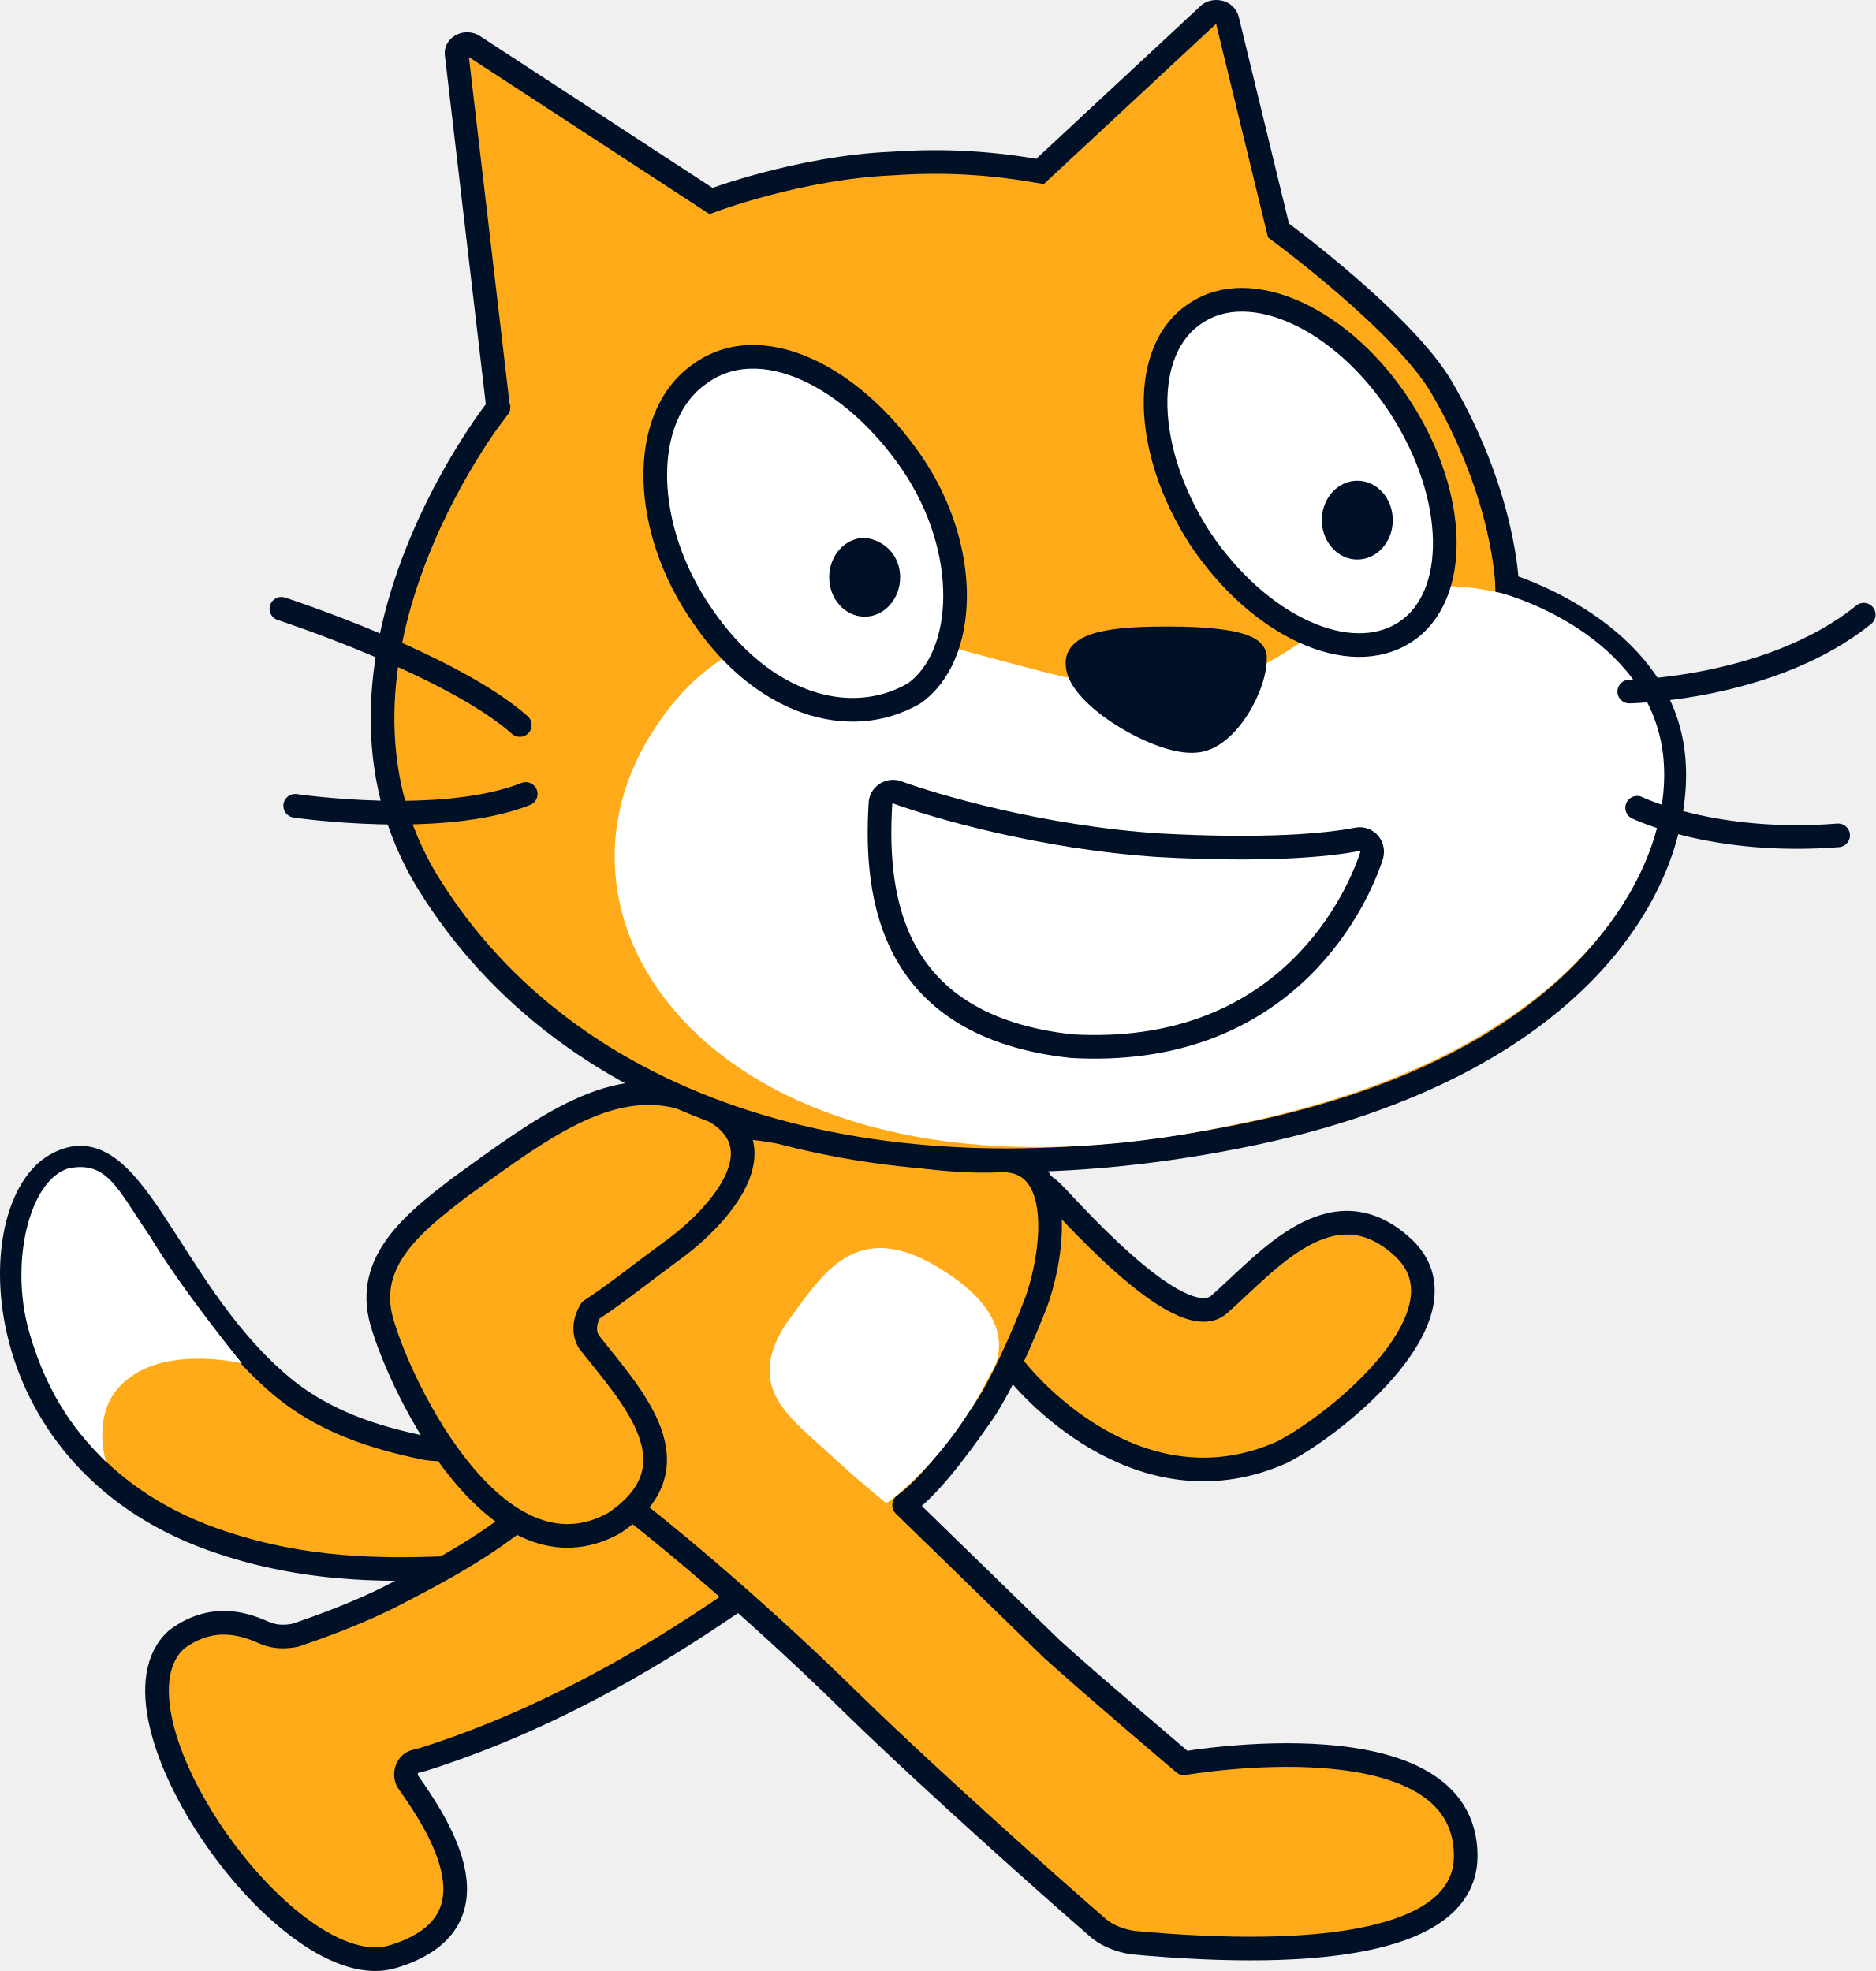
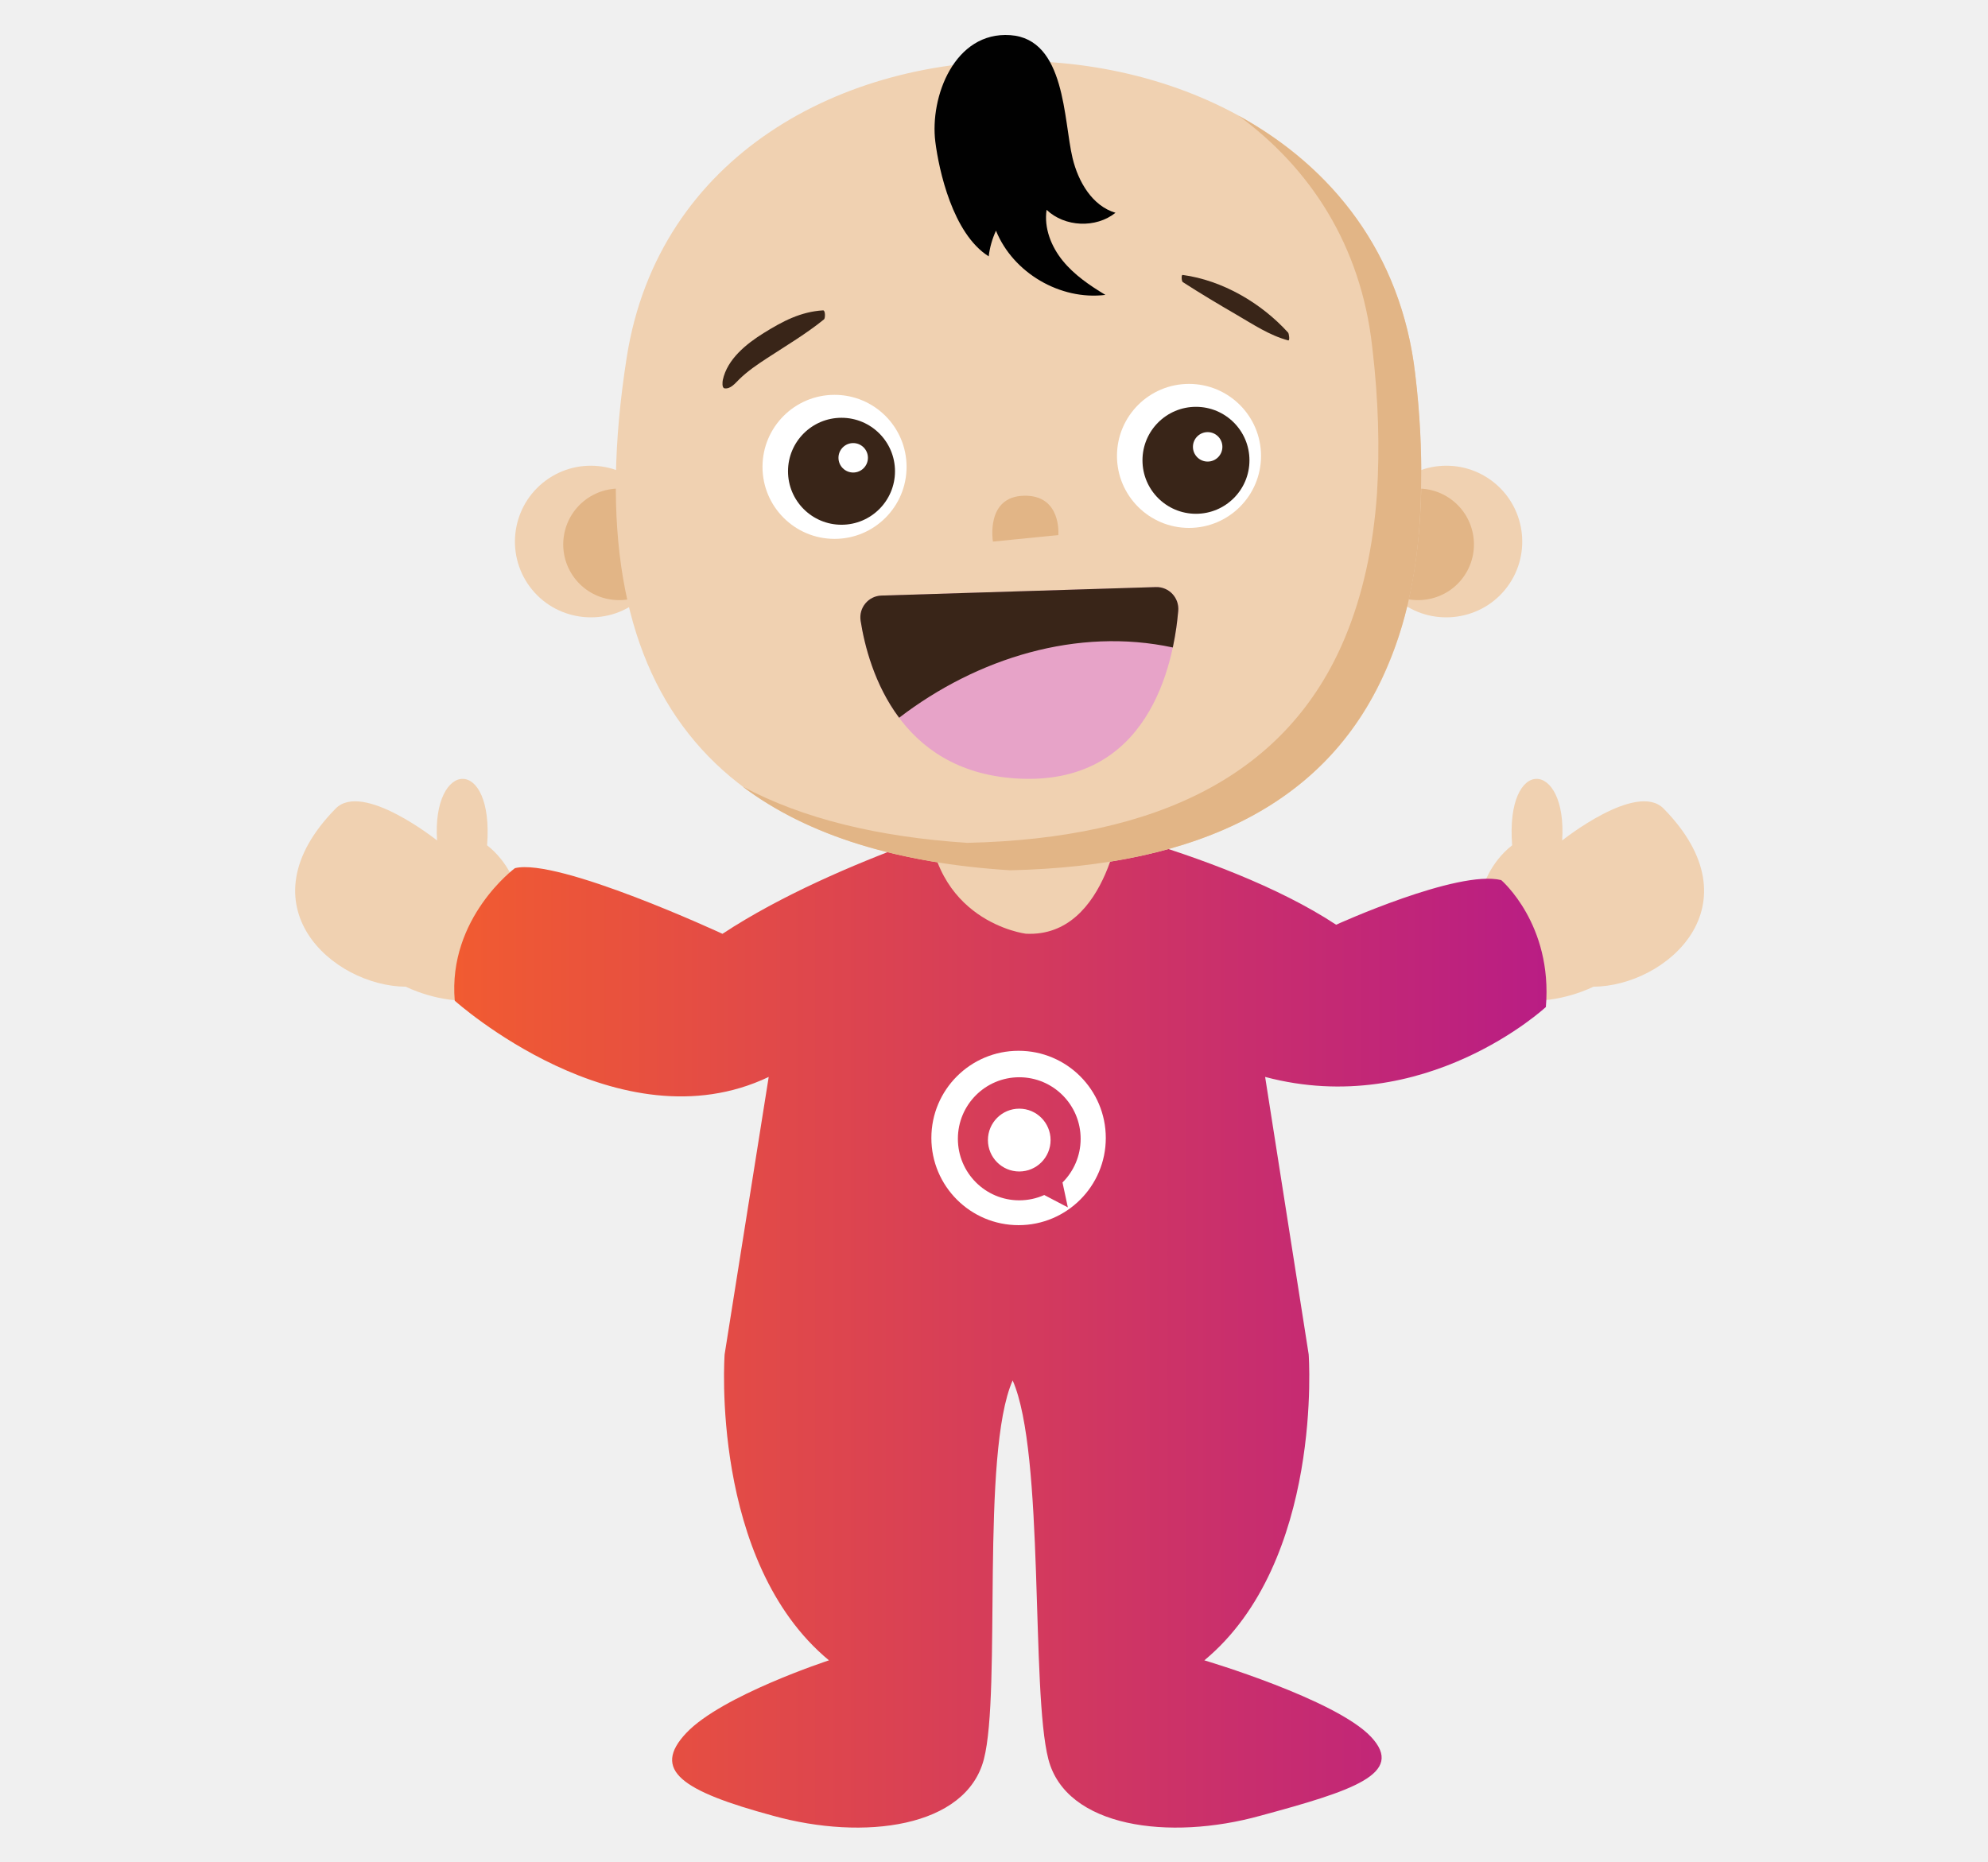
- <svg xmlns="http://www.w3.org/2000/svg" width="95.179" height="100.042" viewBox="0.321 0.3 95.179 100.042" version="1.1" xml:space="preserve">
+ <svg xmlns="http://www.w3.org/2000/svg" xmlns:xlink="http://www.w3.org/1999/xlink" version="1.1" id="Layer_1" x="0px" y="0px" width="182.371px" height="170.834px" viewBox="0 0 182.371 170.834" enable-background="new 0 0 182.371 170.834" xml:space="preserve">
+   <path fill-rule="evenodd" clip-rule="evenodd" fill="#F0D1B1" d="M135.214,82.789l0.841-1.43c0,0,0.639-2.222,2.663-3.8  c-0.643-8.239,5.072-7.869,4.588-0.444c0,0,6.827-5.452,9.308-2.923c8.695,8.863,0.265,16.294-6.446,16.343  c0,0-3.061,1.579-6.463,1.233L135.214,82.789z" />
+   <path fill-rule="evenodd" clip-rule="evenodd" fill="#F0D1B1" d="M48.188,82.789l-0.84-1.43c0,0-0.641-2.222-2.664-3.8  c0.641-8.239-5.074-7.869-4.59-0.444c0,0-6.826-5.452-9.306-2.923c-8.695,8.863-0.266,16.294,6.446,16.343  c0,0,3.059,1.579,6.463,1.233L48.188,82.789z" />
+   <linearGradient id="SVGID_1_" gradientUnits="userSpaceOnUse" x1="41.672" y1="120.941" x2="141.872" y2="120.941">
+     <stop offset="0" style="stop-color:#F15B31" />
+     <stop offset="1" style="stop-color:#B91D84" />
+   </linearGradient>
+   <path fill-rule="evenodd" clip-rule="evenodd" fill="url(#SVGID_1_)" d="M66.474,124.27c0,0-1.382,18.995,9.571,28.072  c0,0-9.834,3.216-13.092,6.668c-3.207,3.404-0.426,5.321,7.961,7.592c8.338,2.317,17.712,1.086,19.341-5.182  c1.628-6.266-0.319-28.053,2.642-34.762c2.958,6.709,1.652,28.496,3.278,34.762c1.628,6.268,11.101,7.499,19.438,5.182  c8.388-2.271,13.358-3.844,10.152-7.248c-3.257-3.452-15.283-7.012-15.283-7.012c10.953-9.077,9.571-28.072,9.571-28.072  l-3.995-25.458c14.653,3.897,25.754-6.415,25.754-6.415c0.641-7.597-4.095-11.644-4.095-11.644  c-3.996-0.985-15.145,4.094-15.145,4.094c-10.706-7.056-29.308-10.655-29.308-10.655l0,0c0,0-16.28,4.434-26.988,11.489  c0,0-15.093-7.009-19.041-6.023c0,0-6.158,4.562-5.519,12.159c0,0,15.068,13.542,28.802,6.995L66.474,124.27z" />
+   <path fill-rule="evenodd" clip-rule="evenodd" fill="#F0D1B1" d="M102.934,74.375c-5.524-0.741-9.668-0.741-9.668-0.741  s-3.406,0-8.142,0.593c0.147,10.361,8.979,11.445,8.979,11.445C101.799,86.067,102.934,74.375,102.934,74.375L102.934,74.375z" />
  <g>
-     <g id="Page-1" stroke="none" fill-rule="evenodd">
-       <g id="costume1">
-         <g id="costume1.1">
-           <g id="tail">
-             <path d="M 21.9 73.8 C 19.5 73.3 16.6 72.5 14.2 70.3 C 8.7 65.4 7 57.3 3.2 59.4 C -0.7 61.5 -0.6 74.6 11.6 78.6 C 15.8 80 19.6 80 22.7 79.9 C 23.5 79.9 30.4 79.2 32.8 75.8 C 35.2 72.4 33.5 71.5 32.7 71.1 C 31.8 70.6 25.3 74.4 21.9 73.8 Z " stroke="#001026" stroke-width="1.2" fill="#FFAB19" stroke-linecap="round" stroke-linejoin="round" />
-             <path d="M 3.8 59.6 C 1.8 60.2 0.8 64.4 1.8 67.9 C 2.8 71.4 4.4 73.2 5.7 74.5 C 5.5 73.8 5.1 71.6 6.8 70.3 C 8.9 68.6 12.6 69.5 12.6 69.5 C 12.6 69.5 9.5 65.7 7.9 63 C 6.3 60.7 5.8 59.2 3.8 59.6 Z " id="detail" fill="#FFFFFF" stroke-width="1" />
-           </g>
-           <path d="M37.7,81.5 C35.9,82.7 29.7,87.1 21.8,89.6 L21.4,89.7 C21,89.8 20.8,90.3 21,90.7 C22.7,93.1 25.8,97.9 20.3,99.6 C15,101.3 5.1,87.2 9.3,83.5 C11.2,82.1 12.9,82.8 13.8,83.2 C14.3,83.4 14.8,83.4 15.3,83.3 C16.5,82.9 18.7,82.1 20.4,81.2 C24.7,79 25.7,78.1 27.7,76.6 C29.7,75.1 34.3,71.4 38,74.6 C41.2,77.3 39.4,80.3 37.7,81.5 Z" id="leg" stroke="#001026" stroke-width="1.2" fill="#FFAB19" stroke-linecap="round" stroke-linejoin="round" />
-           <path d="M53.6,60.7 C54.1,61.1 60.2,68.3 62.2,66.5 C64.6,64.4 67.9,60.3 71.5,63.6 C75.1,66.9 68.3,72.5 65.4,74 C58.5,77.1 52.9,71.2 51.7,69.6 C50.5,68 48.4,65.3 48.4,62.7 C48.5,59.9 51.9,59.2 53.6,60.7 Z" id="arm" stroke="#001026" stroke-width="1.2" fill="#FFAB19" stroke-linecap="round" stroke-linejoin="round" />
-           <g id="body-and-leg">
-             <path d="M 46.2 76.7 C 47.4 75.8 48.6 74.3 50.2 72 C 51.5 70.1 52.9 66.4 52.9 66.4 C 53.8 63.9 54.4 59.1 51.1 59.2 C 48.9 59.3 46.9 59 43.5 58.5 C 37.5 57.3 36.4 56.5 33.9 60.6 C 31.2 65.4 24.3 68.9 32.8 77.2 C 32.8 77.2 37.7 81 43.6 86.8 C 47.6 90.7 53.9 96.3 56.1 98.2 C 56.6 98.6 57.2 98.8 57.8 98.9 C 67.5 99.8 74.7 98.8 74.7 94.5 C 74.7 87.3 60.4 89.8 60.4 89.8 C 60.4 89.8 55.8 85.9 53.7 84 L 46.2 76.7 Z " id="body" stroke="#001026" stroke-width="1.2" fill="#FFAB19" stroke-linecap="round" stroke-linejoin="round" />
-             <path d="M 50.6 70 C 50.6 70 52.5 67.5 48.2 64.8 C 43.7 61.9 42 65.1 40.2 67.5 C 38.2 70.6 40.2 72.1 42.2 73.9 C 43.8 75.4 45.3 76.6 45.3 76.6 C 45.3 76.6 48.4 74.5 50.6 70 Z " id="tummy" fill="#FFFFFF" stroke-width="1" />
-           </g>
-           <path d="M30.2,68.4 C32.4,71.2 35.8,74.7 31.5,77.6 C25.6,80.9 20.7,70.9 19.7,67.4 C18.8,64.3 21.4,62.3 23.6,60.6 C27.9,57.5 31.5,54.7 35.5,56.2 C40.5,58 36.9,62 34.4,63.8 C32.9,64.9 31.4,66.1 30.3,66.8 C30,67.3 29.9,67.9 30.2,68.4 Z" id="arm" stroke="#001026" stroke-width="1.2" fill="#FFAB19" stroke-linecap="round" stroke-linejoin="round" />
-           <g id="head">
-             <path d="M 53.1 9 C 50.8 8.6 48.4 8.4 45.6 8.6 C 40.9 8.8 36.4 10.5 36.4 10.5 L 24.3 2.6 C 23.9 2.4 23.4 2.7 23.5 3.1 L 25.6 21 C 26.2 20.2 15 33.8 22.1 45.2 C 29.2 56.6 44.3 61.7 63.1 58 C 81.9 54.3 86.3 43.5 85.1 37.8 C 83.9 32.1 76.8 30 76.8 30 C 76.8 30 76.7 25.5 73.5 20 C 71.6 16.7 65.2 12 65.2 12 L 62.6 1.3 C 62.5 0.9 62 0.8 61.7 1 L 53.1 9 Z " stroke="#001026" stroke-width="1.2" fill="#FFAB19" />
-             <path d="M 76.5 30.4 C 76.5 30.4 83.4 32.2 84.6 37.9 C 85.8 43.6 81 53.9 62.4 57.5 C 38.2 62.5 26.7 48.1 33.4 37.5 C 40.1 26.8 51.6 35.9 60 35.3 C 67.2 34.8 68 28.5 76.5 30.4 Z " id="face" fill="#FFFFFF" stroke-width="1" />
-             <path d="M 45 41.1 C 45 40.7 45.4 40.4 45.8 40.5 C 47.7 41.2 53.1 42.8 59.1 43.2 C 64.5 43.5 67.7 43.2 69.2 42.9 C 69.7 42.8 70.1 43.3 69.9 43.8 C 69 46.5 65.2 54 54.7 53.4 C 45.6 52.4 44.7 46 45 41.1 Z " id="mouth" stroke="#001026" stroke-width="1.2" fill="#FFFFFF" stroke-linecap="round" stroke-linejoin="round" />
-             <path d="M 83 35.4 C 83 35.4 90.2 35.3 94.9 31.5 " id="whisker" stroke="#001026" stroke-width="1.2" stroke-linecap="round" stroke-linejoin="round" fill="none" />
-             <path d="M 83.4 41.3 C 83.4 41.3 87.3 43.2 93.6 42.7 " id="whisker" stroke="#001026" stroke-width="1.2" stroke-linecap="round" stroke-linejoin="round" fill="none" />
-             <path d="M 59.6 32.7 C 61.7 32.7 63.9 32.9 64 33.6 C 64.1 35 62.6 37.8 61 37.9 C 59.2 38.1 55 35.6 55 34 C 54.9 32.8 57.6 32.7 59.6 32.7 Z " id="nose" stroke="#001026" stroke-width="1.2" fill="#001026" stroke-linecap="round" stroke-linejoin="round" />
-             <path d="M 14.6 31.2 C 14.6 31.2 23.2 34 26.7 37.1 " id="whisker" stroke="#001026" stroke-width="1.2" stroke-linecap="round" stroke-linejoin="round" fill="none" />
-             <path d="M 15.3 41.2 C 15.3 41.2 22.7 42.3 27 40.6 " id="whisker" stroke="#001026" stroke-width="1.2" stroke-linecap="round" stroke-linejoin="round" fill="none" />
-             <g id="eye">
-               <path d="M 71.4 21 C 74.3 25.5 74.4 30.6 71.6 32.4 C 68.8 34.2 64.2 32.1 61.2 27.6 C 58.3 23.1 58.2 18 61 16.2 C 63.8 14.3 68.5 16.5 71.4 21 Z " id="pupil" stroke="#001026" stroke-width="1.2" fill="#FFFFFF" stroke-linecap="round" stroke-linejoin="round" />
-               <path d="M 71 26.7 C 71 27.8 70.2 28.7 69.2 28.7 C 68.2 28.7 67.4 27.8 67.4 26.7 C 67.4 25.6 68.2 24.7 69.2 24.7 C 70.2 24.7 71 25.6 71 26.7 " id="pupil" fill="#001026" stroke-width="1" />
-             </g>
-             <g id="eye">
-               <path d="M 46.6 23.8 C 49.6 28.2 49.4 33.6 46.7 35.5 C 43.4 37.4 39 36 36 31.6 C 32.9 27.2 32.7 21.5 35.8 19.3 C 38.9 17 43.6 19.4 46.6 23.8 Z " stroke="#001026" stroke-width="1.2" fill="#FFFFFF" stroke-linecap="round" stroke-linejoin="round" />
-               <path d="M 46 29.6 C 46 30.7 45.2 31.6 44.2 31.6 C 43.2 31.6 42.4 30.7 42.4 29.6 C 42.4 28.5 43.2 27.6 44.2 27.6 C 45.2 27.7 46 28.5 46 29.6 " id="pupil" fill="#001026" stroke-width="1" />
-             </g>
-           </g>
-         </g>
+     <path fill-rule="evenodd" clip-rule="evenodd" fill="#F0D1B1" d="M137.095,44.306c-2.957-2.422-7.351-2.015-9.8,0.974   c-2.423,2.958-1.983,7.376,0.974,9.799c2.959,2.423,7.376,1.983,9.799-0.973C140.517,51.116,140.053,46.729,137.095,44.306   L137.095,44.306z" />
+     <path fill-rule="evenodd" clip-rule="evenodd" fill="#E2B586" d="M133.338,45.987c-2.177-1.782-5.408-1.482-7.208,0.717   c-1.783,2.176-1.46,5.426,0.716,7.208c2.176,1.783,5.426,1.46,7.208-0.716C135.855,50.998,135.513,47.771,133.338,45.987   L133.338,45.987z" />
+   </g>
+   <g>
+     <path fill-rule="evenodd" clip-rule="evenodd" fill="#F0D1B1" d="M49.788,44.306c2.958-2.422,7.35-2.015,9.799,0.974   c2.422,2.958,1.985,7.376-0.974,9.799c-2.958,2.423-7.375,1.983-9.798-0.973C46.365,51.116,46.83,46.729,49.788,44.306   L49.788,44.306z" />
+     <path fill-rule="evenodd" clip-rule="evenodd" fill="#E2B586" d="M53.545,45.987c2.177-1.782,5.407-1.482,7.208,0.717   c1.783,2.176,1.459,5.426-0.715,7.208c-2.177,1.783-5.427,1.46-7.208-0.716C51.027,50.998,51.368,47.771,53.545,45.987   L53.545,45.987z" />
+   </g>
+   <path fill-rule="evenodd" clip-rule="evenodd" fill="#F0D1B1" d="M129.824,34.313c3.603,31.279-10.164,44.946-37.153,45.539  c-26.886-1.727-40.06-15.985-35.177-47.069C63.317-4.368,125.53-3.036,129.824,34.313L129.824,34.313z" />
+   <path fill-rule="evenodd" clip-rule="evenodd" fill="#E2B586" d="M123.41,58.438c-5.231,12.63-17.169,18.502-34.686,18.896  c-8.188-0.541-15.096-2.219-20.621-5.179c6.016,4.539,14.307,7.056,24.568,7.697c17.468-0.395,29.357-6.217,34.637-18.798  c1.973-4.588,3.009-10.114,3.059-16.627c0.05-3.109-0.099-6.512-0.542-10.114c-1.283-11.101-7.649-18.996-16.184-23.682  c6.513,4.786,11.2,11.841,12.237,21.166c0.591,4.934,0.69,9.374,0.443,13.47C125.976,50.248,124.987,54.64,123.41,58.438  L123.41,58.438z" />
+   <g>
+     <circle fill="#FFFFFF" cx="76.557" cy="42.836" r="6.608" />
+     <circle fill="#392518" cx="77.196" cy="43.24" r="4.907" />
+     <circle fill="#FFFFFF" cx="78.269" cy="42.005" r="1.351" />
+   </g>
+   <g>
+     <circle fill="#FFFFFF" cx="109.074" cy="41.831" r="6.607" />
+     <circle fill="#392518" cx="109.713" cy="42.235" r="4.907" />
+     <circle fill="#FFFFFF" cx="110.786" cy="41" r="1.351" />
+   </g>
+   <path fill="#E2B586" d="M97.087,49.095c0,0,0.325-3.67-3.128-3.611c-3.581,0.064-2.87,4.209-2.87,4.209L97.087,49.095z" />
+   <g>
+     <defs>
+       <path id="SVGID_2_" d="M93.244,71.428c12.135,0.742,14.422-10.472,14.844-15.383c0.102-1.196-0.855-2.215-2.054-2.178    l-25.17,0.778c-1.206,0.037-2.1,1.124-1.914,2.317C79.643,61.366,82.394,70.762,93.244,71.428z" />
+     </defs>
+     <clipPath id="SVGID_3_">
+       <use xlink:href="#SVGID_2_" overflow="visible" />
+     </clipPath>
+     <g clip-path="url(#SVGID_3_)">
+       <g>
+         <path fill="#E7A3C8" d="M93.244,71.428c12.135,0.742,14.422-10.472,14.844-15.383c0.102-1.196-0.855-2.215-2.054-2.178     l-25.17,0.778c-1.206,0.037-2.1,1.124-1.914,2.317C79.643,61.366,82.394,70.762,93.244,71.428z" />
      </g>
    </g>
+     <g clip-path="url(#SVGID_3_)">
+       <path fill="#392518" d="M82.483,65.856c7.189-5.511,16.383-8.319,25.106-6.447c0.27-1.266,0.419-2.43,0.498-3.365    c0.102-1.196-0.855-2.215-2.054-2.178l-25.17,0.778c-1.206,0.037-2.1,1.124-1.914,2.317    C79.307,59.229,80.212,62.816,82.483,65.856z" />
+     </g>
  </g>
+   <path fill="#392518" d="M75.507,28.477c-2.065,0.122-3.723,1.008-5.457,2.086c-1.593,0.99-3.336,2.398-3.742,4.301  c-0.034,0.156-0.093,0.73,0.156,0.767c0.554,0.083,0.979-0.464,1.354-0.832c0.769-0.755,1.679-1.368,2.576-1.953  c1.769-1.155,3.552-2.212,5.195-3.541C75.719,29.201,75.72,28.464,75.507,28.477z" />
+   <path fill="#392518" d="M118.168,30.52c-2.466-2.719-6.018-4.798-9.676-5.294c-0.145-0.019-0.098,0.584,0.008,0.654  c1.626,1.048,3.265,2.029,4.938,3c1.523,0.885,3.019,1.894,4.737,2.353C118.343,31.278,118.243,30.602,118.168,30.52z" />
+   <path fill="#010101" d="M98.395,14.518c0.522,2.162,1.803,4.373,3.935,5.006c-1.797,1.438-4.652,1.315-6.319-0.271  c-0.252,1.662,0.42,3.364,1.479,4.669c1.06,1.305,2.476,2.268,3.915,3.136c-4.14,0.517-8.472-2.026-10.038-5.893  c-0.343,0.745-0.57,1.542-0.667,2.356c-3.318-2.085-4.575-7.963-4.896-10.504c-0.522-4.13,1.765-10.153,6.88-9.792  C97.767,3.583,97.554,11.043,98.395,14.518z" />
+   <path fill-rule="evenodd" clip-rule="evenodd" fill="#FFFFFF" d="M93.441,96.413c4.419,0,8,3.581,8,8c0,4.418-3.581,8-8,8  c-4.419,0-8.001-3.582-8.001-8C85.44,99.994,89.022,96.413,93.441,96.413z M97.47,108.497l0.49,2.285l-2.165-1.135  c-0.7,0.313-1.476,0.487-2.292,0.487c-3.109,0-5.631-2.527-5.631-5.646s2.522-5.646,5.631-5.646s5.631,2.528,5.631,5.646  C99.134,106.056,98.497,107.473,97.47,108.497z M93.503,101.724c-1.587,0-2.875,1.291-2.875,2.883s1.288,2.881,2.875,2.881  s2.873-1.289,2.873-2.881S95.09,101.724,93.503,101.724z" />
</svg>
